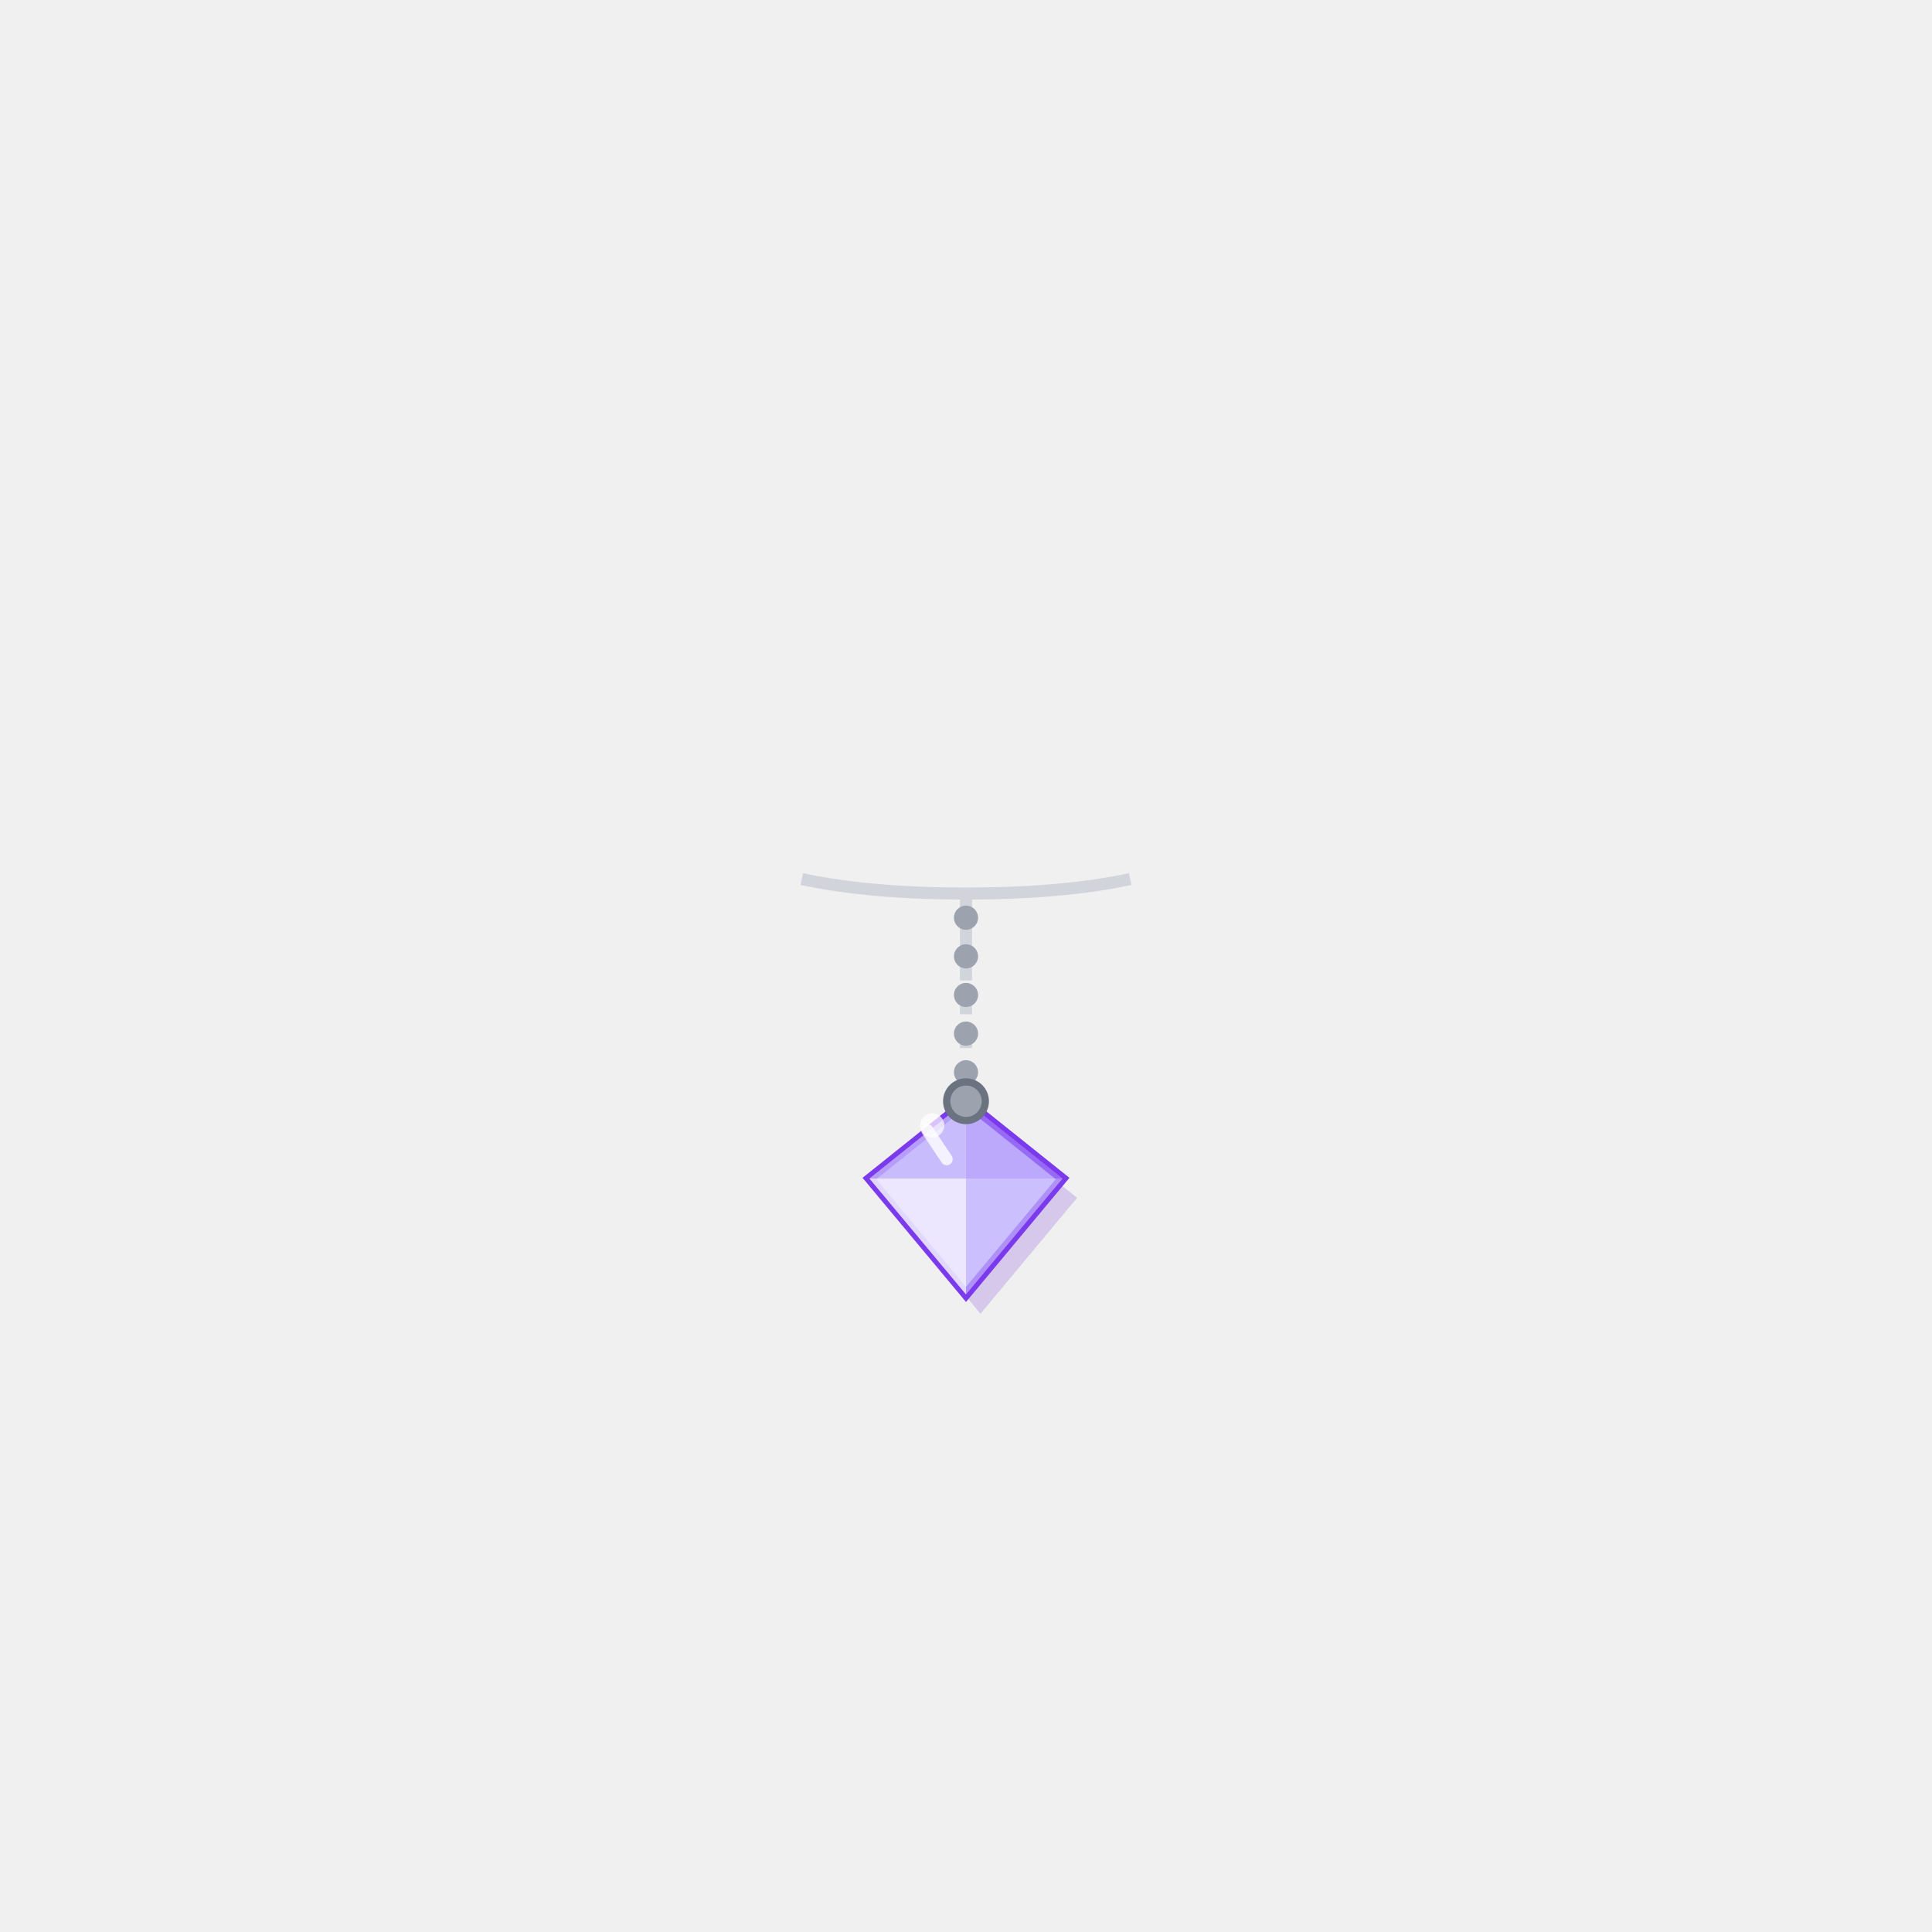
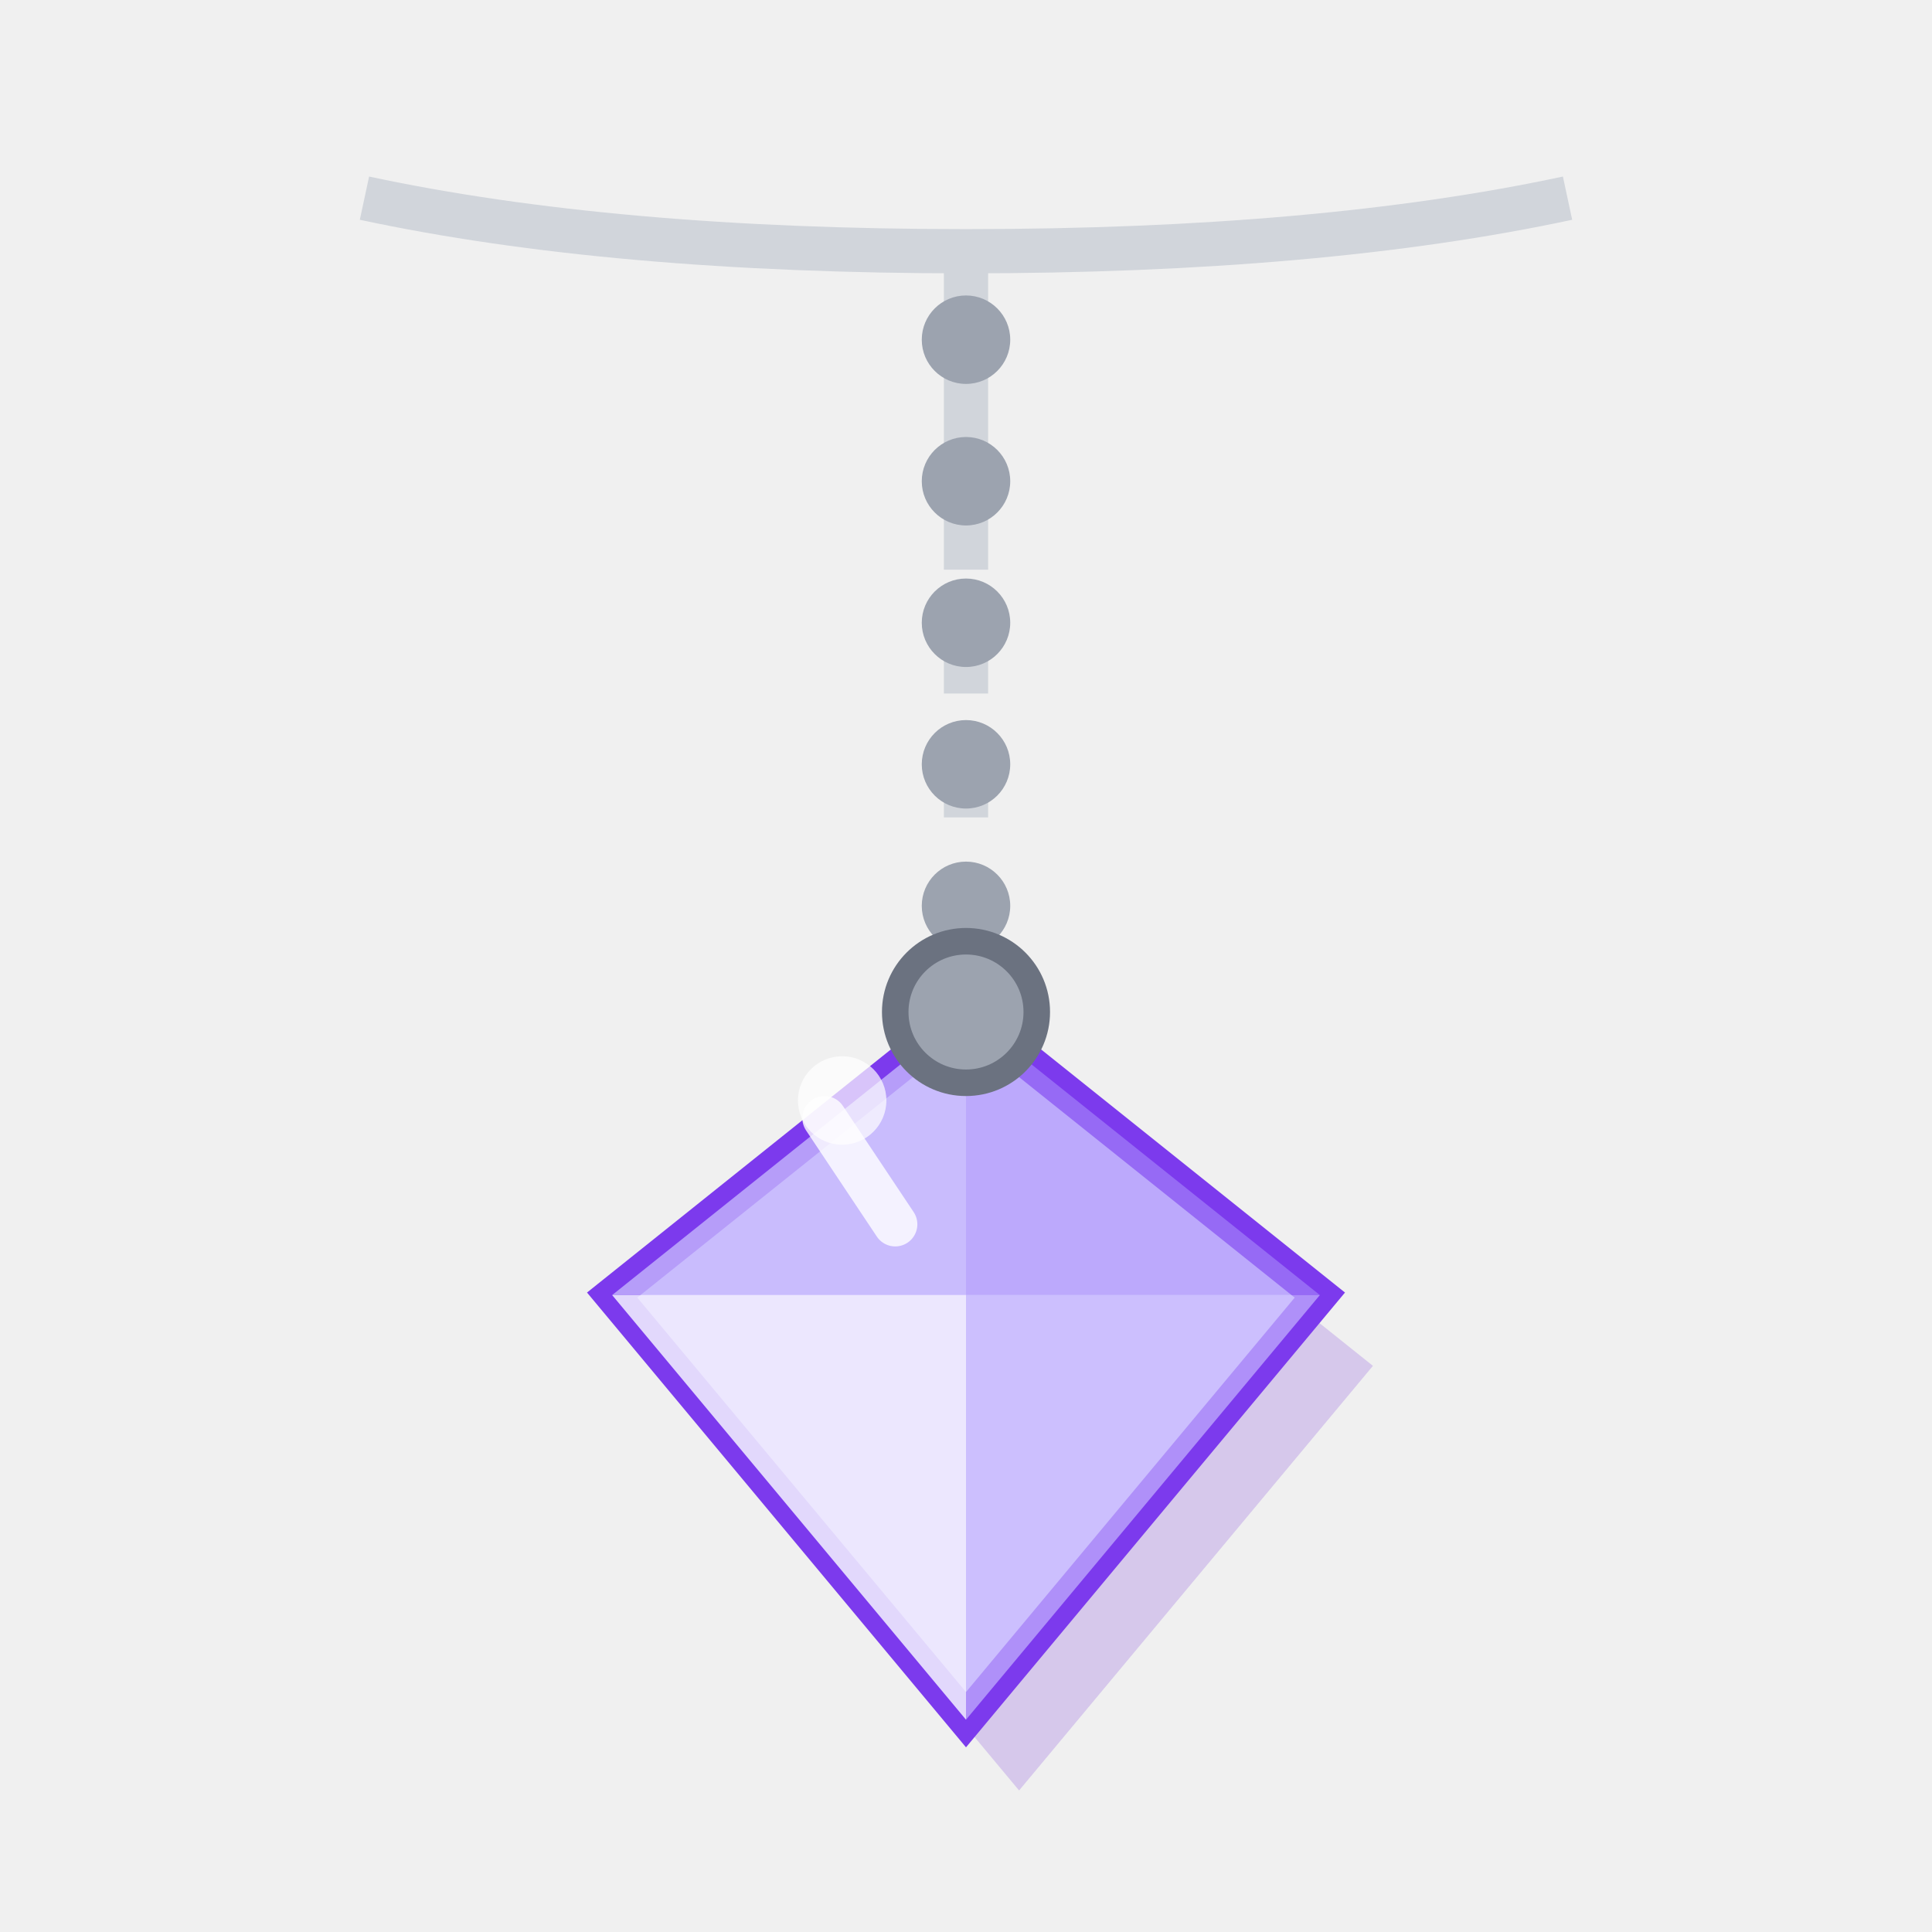
- <svg xmlns="http://www.w3.org/2000/svg" viewBox="0 0 400 400">
+ <svg xmlns="http://www.w3.org/2000/svg" viewBox="145.4 170.8 109.2 109.2">
  <path d="M166,182 Q180,185 200,185 Q220,185 234,182" stroke="#D1D5DB" stroke-width="2.5" fill="none" />
  <path d="M200,185 L200,228" stroke="#D1D5DB" stroke-width="2.5" stroke-dasharray="4,3" />
  <circle cx="200" cy="190" r="2.5" fill="#9CA3AF" />
  <circle cx="200" cy="198" r="2.5" fill="#9CA3AF" />
  <circle cx="200" cy="206" r="2.5" fill="#9CA3AF" />
  <circle cx="200" cy="214" r="2.5" fill="#9CA3AF" />
  <circle cx="200" cy="222" r="2.5" fill="#9CA3AF" />
  <polygon points="200,228 220,244 200,268 180,244" fill="#6D28D9" opacity="0.2" transform="translate(3,4)" />
  <polygon points="200,228 220,244 200,268 180,244" fill="#DDD6FE" stroke="#7C3AED" stroke-width="2" />
  <polygon points="200,228 180,244 200,244" fill="#C4B5FD" opacity="0.8" />
  <polygon points="200,228 220,244 200,244" fill="#A78BFA" opacity="0.6" />
  <polygon points="200,268 180,244 200,244" fill="#EDE9FE" opacity="0.9" />
  <polygon points="200,268 220,244 200,244" fill="#C4B5FD" opacity="0.7" />
  <line x1="192" y1="234" x2="196" y2="240" stroke="white" stroke-width="2.5" stroke-linecap="round" opacity="0.8" />
  <circle cx="193" cy="233" r="2.5" fill="white" opacity="0.7" />
  <circle cx="200" cy="228" r="4" fill="#9CA3AF" stroke="#6B7280" stroke-width="1.5" />
</svg>
